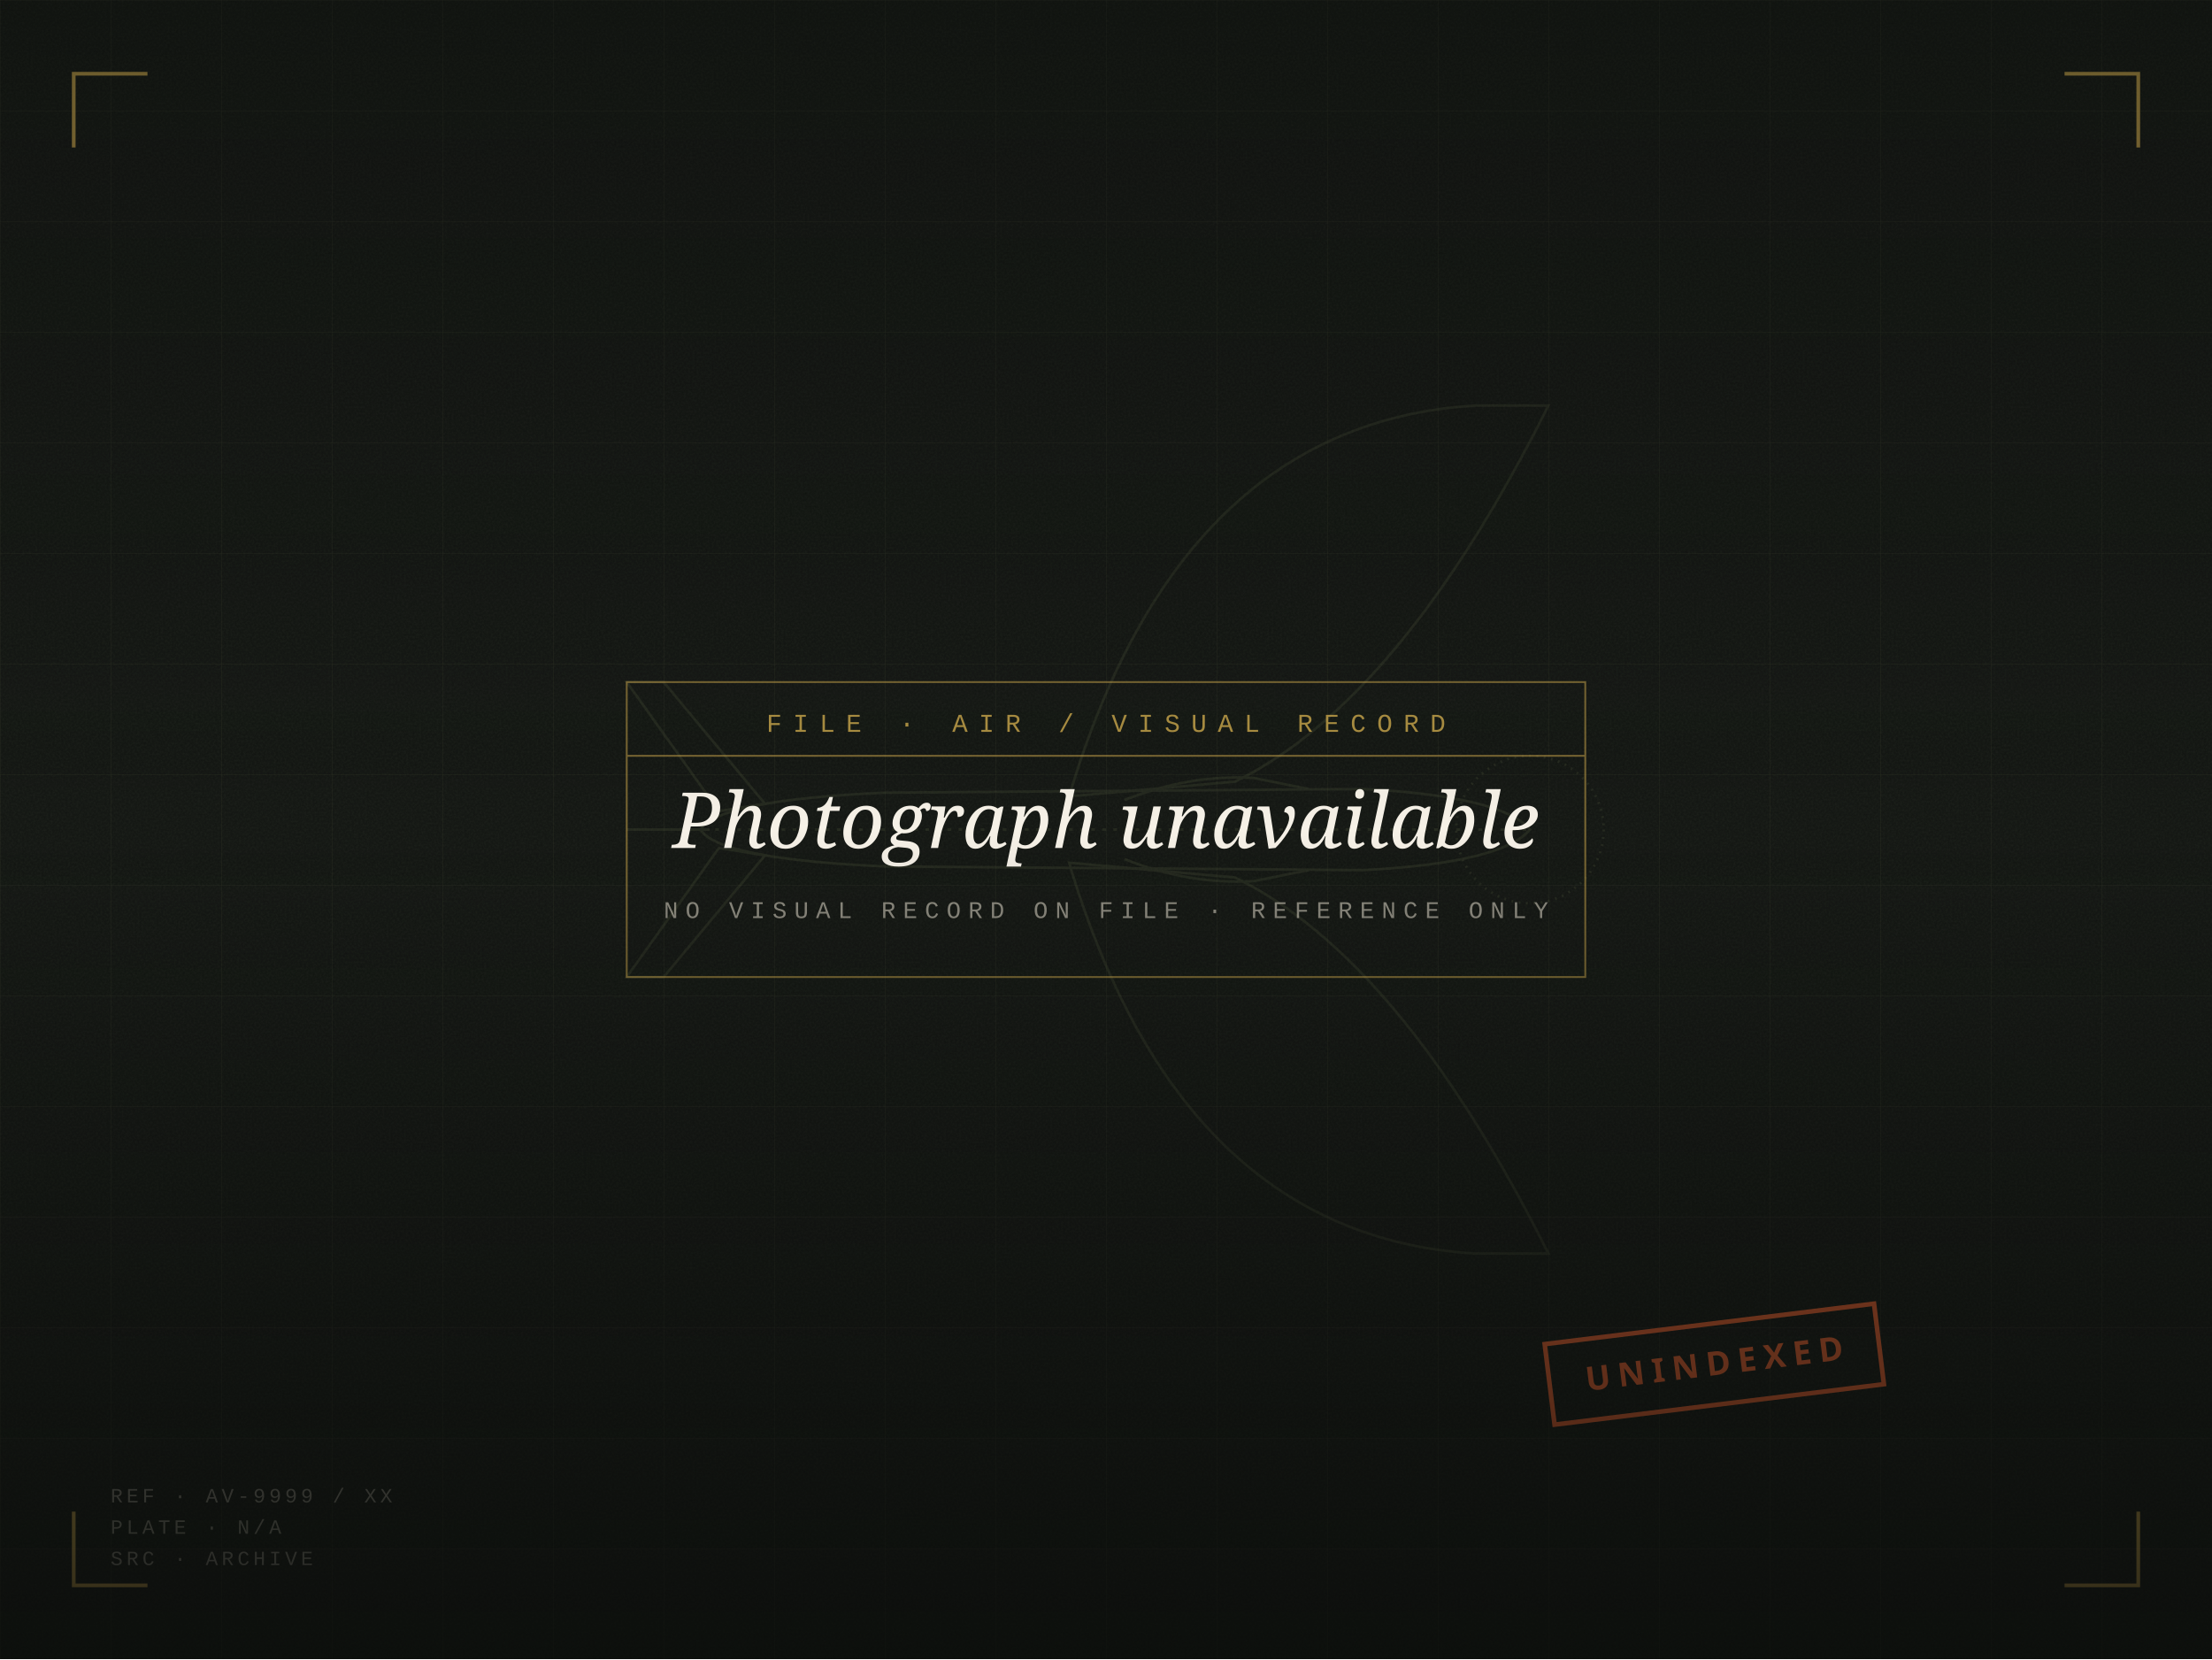
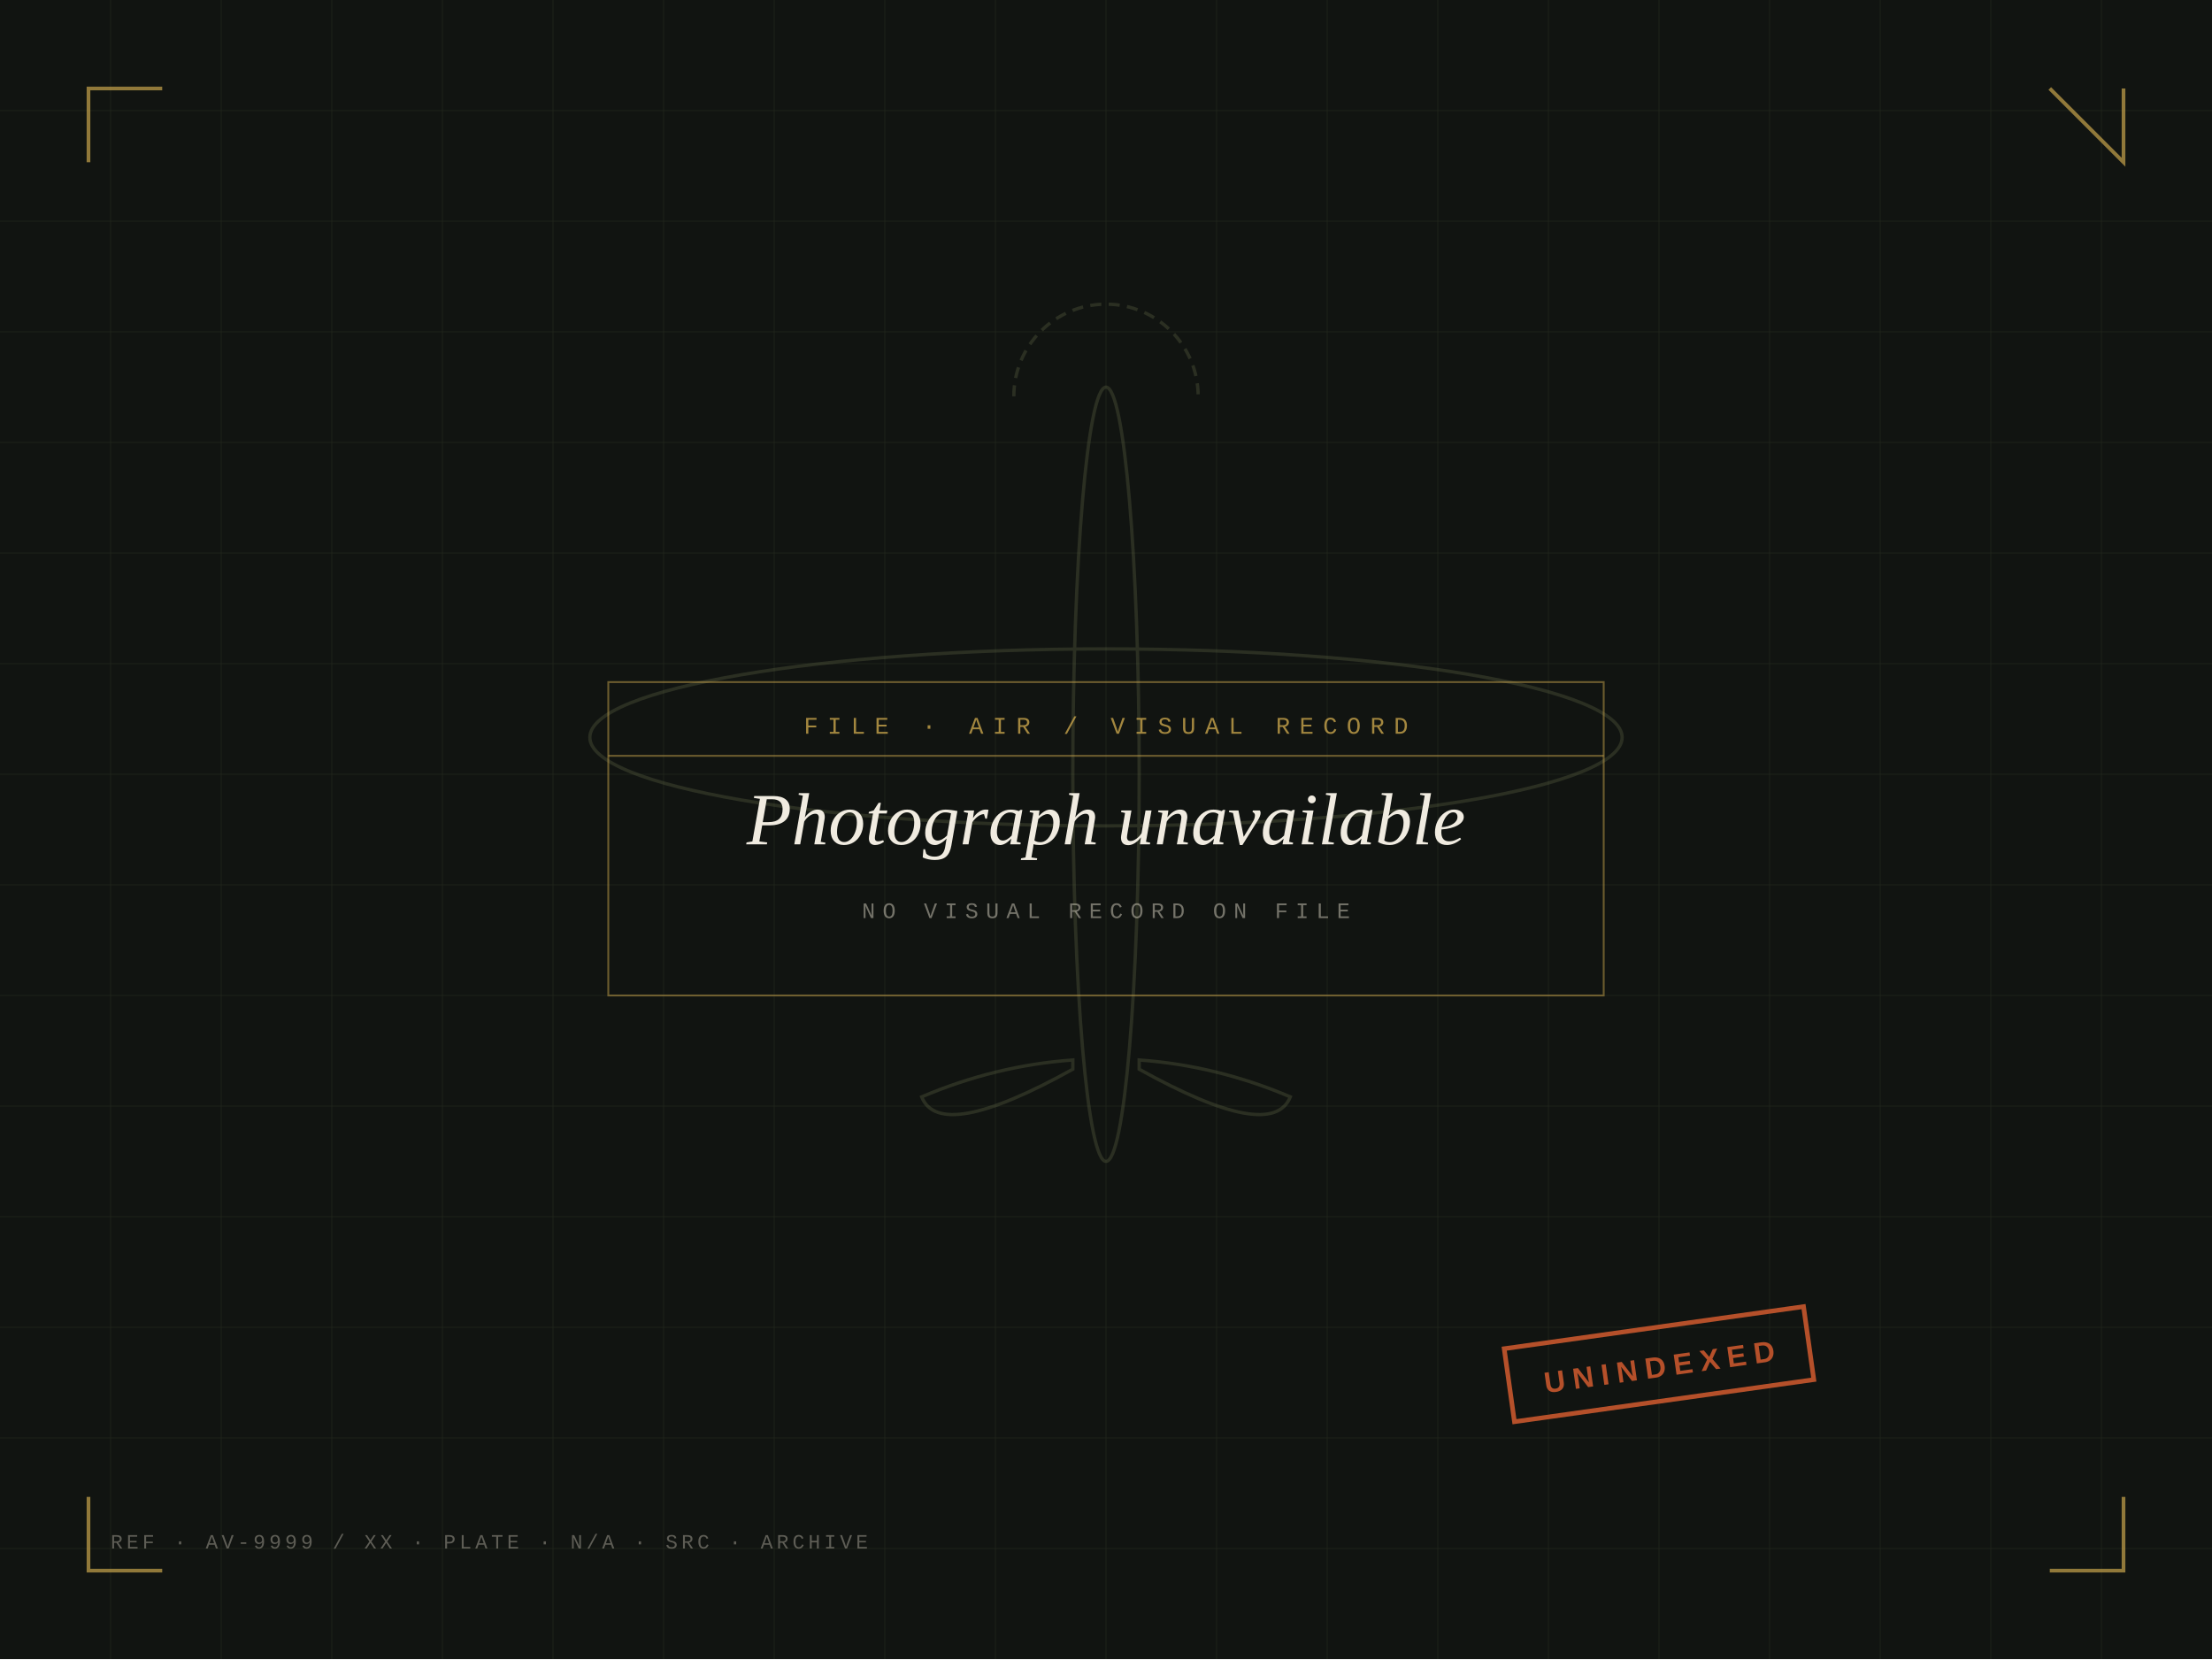
- <svg xmlns="http://www.w3.org/2000/svg" viewBox="0 0 1200 900" preserveAspectRatio="xMidYMid slice" role="img" aria-label="Image unavailable">
-   <defs>
-     <linearGradient id="vignette" x1="0" y1="0" x2="0" y2="1">
-       <stop offset="0%" stop-color="#0a0c0a" stop-opacity="0.35" />
-       <stop offset="50%" stop-color="#0a0c0a" stop-opacity="0" />
-       <stop offset="100%" stop-color="#0a0c0a" stop-opacity="0.75" />
-     </linearGradient>
-     <pattern id="grid" width="60" height="60" patternUnits="userSpaceOnUse">
-       <path d="M 60 0 L 0 0 0 60" fill="none" stroke="#5b6243" stroke-width="0.4" opacity="0.25" />
-     </pattern>
-     <filter id="noise">
-       <feTurbulence type="fractalNoise" baseFrequency="0.85" numOctaves="2" seed="5" />
-       <feColorMatrix values="0 0 0 0 0.355 0 0 0 0 0.386 0 0 0 0 0.262 0 0 0 0.08 0" />
-     </filter>
-   </defs>
+ <svg xmlns="http://www.w3.org/2000/svg" viewBox="0 0 1200 900">
  <rect width="1200" height="900" fill="#111411" />
-   <rect width="1200" height="900" fill="url(#grid)" />
-   <rect width="1200" height="900" filter="url(#noise)" />
-   <g stroke="#c8a44b" stroke-width="2" fill="none" opacity="0.75">
-     <path d="M 40 80 L 40 40 L 80 40" />
-     <path d="M 1120 40 L 1160 40 L 1160 80" />
-     <path d="M 40 820 L 40 860 L 80 860" />
-     <path d="M 1160 820 L 1160 860 L 1120 860" />
+   <g stroke="#5b6243" stroke-width="0.5" opacity="0.18">
+     <line x1="0" y1="60" x2="1200" y2="60" />
+     <line x1="0" y1="120" x2="1200" y2="120" />
+     <line x1="0" y1="180" x2="1200" y2="180" />
+     <line x1="0" y1="240" x2="1200" y2="240" />
+     <line x1="0" y1="300" x2="1200" y2="300" />
+     <line x1="0" y1="360" x2="1200" y2="360" />
+     <line x1="0" y1="420" x2="1200" y2="420" />
+     <line x1="0" y1="480" x2="1200" y2="480" />
+     <line x1="0" y1="540" x2="1200" y2="540" />
+     <line x1="0" y1="600" x2="1200" y2="600" />
+     <line x1="0" y1="660" x2="1200" y2="660" />
+     <line x1="0" y1="720" x2="1200" y2="720" />
+     <line x1="0" y1="780" x2="1200" y2="780" />
+     <line x1="0" y1="840" x2="1200" y2="840" />
+     <line x1="60" y1="0" x2="60" y2="900" />
+     <line x1="120" y1="0" x2="120" y2="900" />
+     <line x1="180" y1="0" x2="180" y2="900" />
+     <line x1="240" y1="0" x2="240" y2="900" />
+     <line x1="300" y1="0" x2="300" y2="900" />
+     <line x1="360" y1="0" x2="360" y2="900" />
+     <line x1="420" y1="0" x2="420" y2="900" />
+     <line x1="480" y1="0" x2="480" y2="900" />
+     <line x1="540" y1="0" x2="540" y2="900" />
+     <line x1="600" y1="0" x2="600" y2="900" />
+     <line x1="660" y1="0" x2="660" y2="900" />
+     <line x1="720" y1="0" x2="720" y2="900" />
+     <line x1="780" y1="0" x2="780" y2="900" />
+     <line x1="840" y1="0" x2="840" y2="900" />
+     <line x1="900" y1="0" x2="900" y2="900" />
+     <line x1="960" y1="0" x2="960" y2="900" />
+     <line x1="1020" y1="0" x2="1020" y2="900" />
+     <line x1="1080" y1="0" x2="1080" y2="900" />
+     <line x1="1140" y1="0" x2="1140" y2="900" />
  </g>
-   <g transform="translate(600 450)" opacity="0.22" stroke="#5b6243" stroke-width="1.4" fill="none">
-     <line x1="-230" y1="0" x2="230" y2="0" stroke-dasharray="2 4" />
-     <path d="M -220 0 Q -210 -16 -120 -20 L 140 -22 Q 215 -18 230 0 Q 215 18 140 22 L -120 20 Q -210 16 -220 0 Z" />
-     <path d="M 10 -16 Q 45 -30 80 -28 L 110 -22" />
-     <path d="M 10 16  Q 45 30  80 28  L 110 22" />
-     <path d="M -20 -18 Q 40 -220 200 -230 L 240 -230 Q 160 -70 70 -26 Z" />
-     <path d="M -20 18  Q 40 220  200 230  L 240 230  Q 160 70  70 26  Z" />
-     <path d="M -210 -10 L -260 -80 L -240 -80 L -185 -14 Z" />
-     <path d="M -210 10  L -260 80  L -240 80  L -185 14  Z" />
-     <line x1="-215" y1="0" x2="-260" y2="0" />
-     <circle cx="230" cy="0" r="40" stroke-dasharray="1 3" />
+   <g transform="translate(600,420)" fill="none" stroke="#5b6243" stroke-width="1.8" opacity="0.35">
+     <ellipse cx="0" cy="0" rx="18" ry="210" />
+     <ellipse cx="0" cy="-20" rx="280" ry="48" transform="rotate(0)" />
+     <path d="M -18 160 Q -90 200 -100 175 Q -60 158 -18 155 Z" />
+     <path d="M  18 160 Q  90 200  100 175 Q  60 158  18 155 Z" />
+     <path d="M -50 -205 A 50 50 0 0 1 50 -205" stroke-dasharray="6 4" />
  </g>
-   <g stroke="#c8a44b" stroke-width="1" fill="none" opacity="0.55">
-     <rect x="340" y="370" width="520" height="160" />
-     <line x1="340" y1="410" x2="860" y2="410" />
+   <g stroke="#c8a44b" stroke-width="2" fill="none" opacity="0.7">
+     <path d="M 48 88 L 48 48 L 88 48" />
+     <path d="M 1152 48 L 1152 88 L 1112 48" />
+     <path d="M 48 812 L 48 852 L 88 852" />
+     <path d="M 1152 812 L 1152 852 L 1112 852" />
  </g>
-   <text x="600" y="397" font-family="'Courier New', ui-monospace, monospace" font-size="14" letter-spacing="6" fill="#c8a44b" opacity="0.85" text-anchor="middle">
-     FILE · AIR / VISUAL RECORD
-   </text>
-   <text x="600" y="460" font-family="Georgia, 'Playfair Display', serif" font-size="42" font-style="italic" font-weight="500" fill="#f6f1e7" text-anchor="middle">
-     Photograph unavailable
-   </text>
-   <text x="600" y="498" font-family="'Courier New', ui-monospace, monospace" font-size="13" letter-spacing="4" fill="#ede6d5" opacity="0.55" text-anchor="middle">
-     NO VISUAL RECORD ON FILE · REFERENCE ONLY
-   </text>
-   <g transform="translate(930 740) rotate(-7)">
-     <rect x="-90" y="-22" width="180" height="44" fill="none" stroke="#b5502a" stroke-width="2.5" />
-     <text x="0" y="6" font-family="'Arial Black', 'Oswald', sans-serif" font-size="18" font-weight="800" letter-spacing="4" fill="#b5502a" text-anchor="middle">
-       UNINDEXED
-     </text>
+   <rect x="330" y="370" width="540" height="170" fill="none" stroke="#c8a44b" stroke-width="1" opacity="0.5" />
+   <line x1="330" y1="410" x2="870" y2="410" stroke="#c8a44b" stroke-width="1" opacity="0.5" />
+   <text x="600" y="398" font-family="'Courier New', Courier, monospace" font-size="13" letter-spacing="5" fill="#c8a44b" opacity="0.8" text-anchor="middle">FILE · AIR / VISUAL RECORD</text>
+   <text x="600" y="458" font-family="Georgia, 'Times New Roman', serif" font-size="40" font-style="italic" fill="#f0ebe0" text-anchor="middle">Photograph unavailable</text>
+   <text x="600" y="498" font-family="'Courier New', Courier, monospace" font-size="12" letter-spacing="4" fill="#ede6d5" opacity="0.45" text-anchor="middle">NO VISUAL RECORD ON FILE</text>
+   <g transform="translate(900,740) rotate(-8)">
+     <rect x="-82" y="-20" width="164" height="40" fill="none" stroke="#b5502a" stroke-width="2.5" />
+     <text x="0" y="7" font-family="'Arial Black', Arial, sans-serif" font-size="16" font-weight="900" letter-spacing="4" fill="#b5502a" text-anchor="middle">UNINDEXED</text>
  </g>
-   <g font-family="'Courier New', ui-monospace, monospace" font-size="11" letter-spacing="2" fill="#ede6d5" opacity="0.4">
-     <text x="60" y="815">REF · AV-9999 / XX</text>
-     <text x="60" y="832">PLATE · N/A</text>
-     <text x="60" y="849">SRC · ARCHIVE</text>
-   </g>
-   <rect width="1200" height="900" fill="url(#vignette)" />
+   <text x="60" y="840" font-family="'Courier New', Courier, monospace" font-size="11" letter-spacing="2" fill="#ede6d5" opacity="0.35">REF · AV-9999 / XX · PLATE · N/A · SRC · ARCHIVE</text>
</svg>
